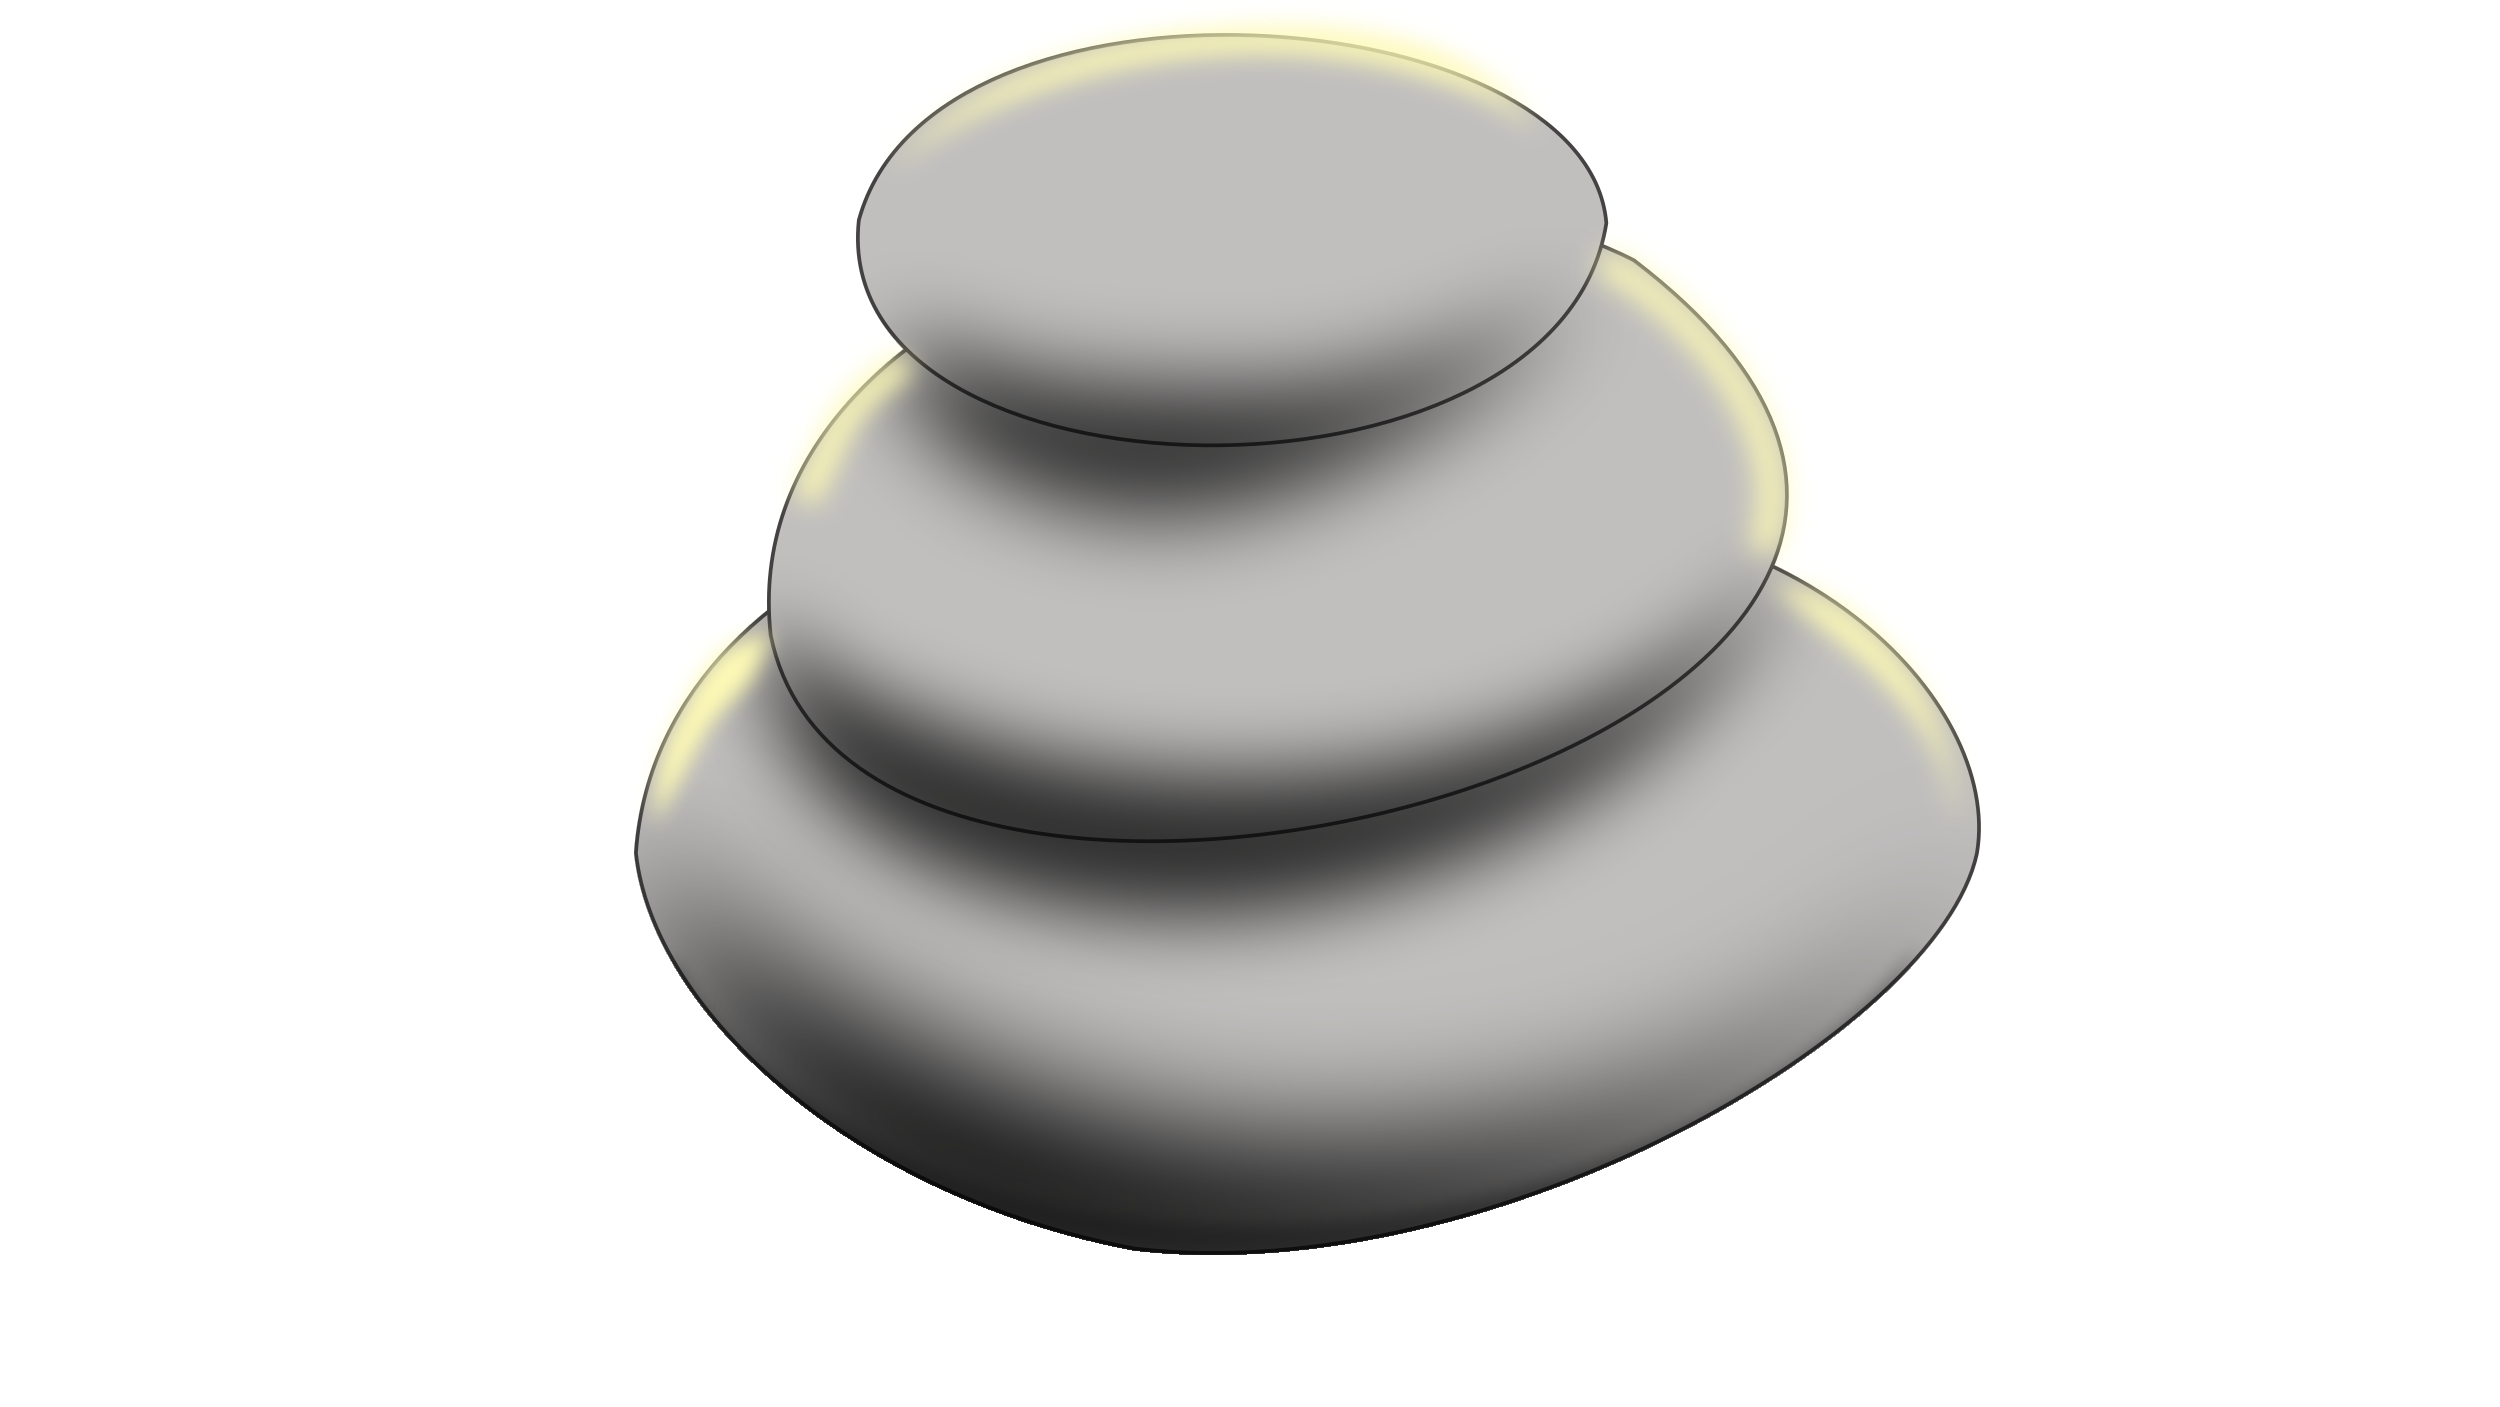
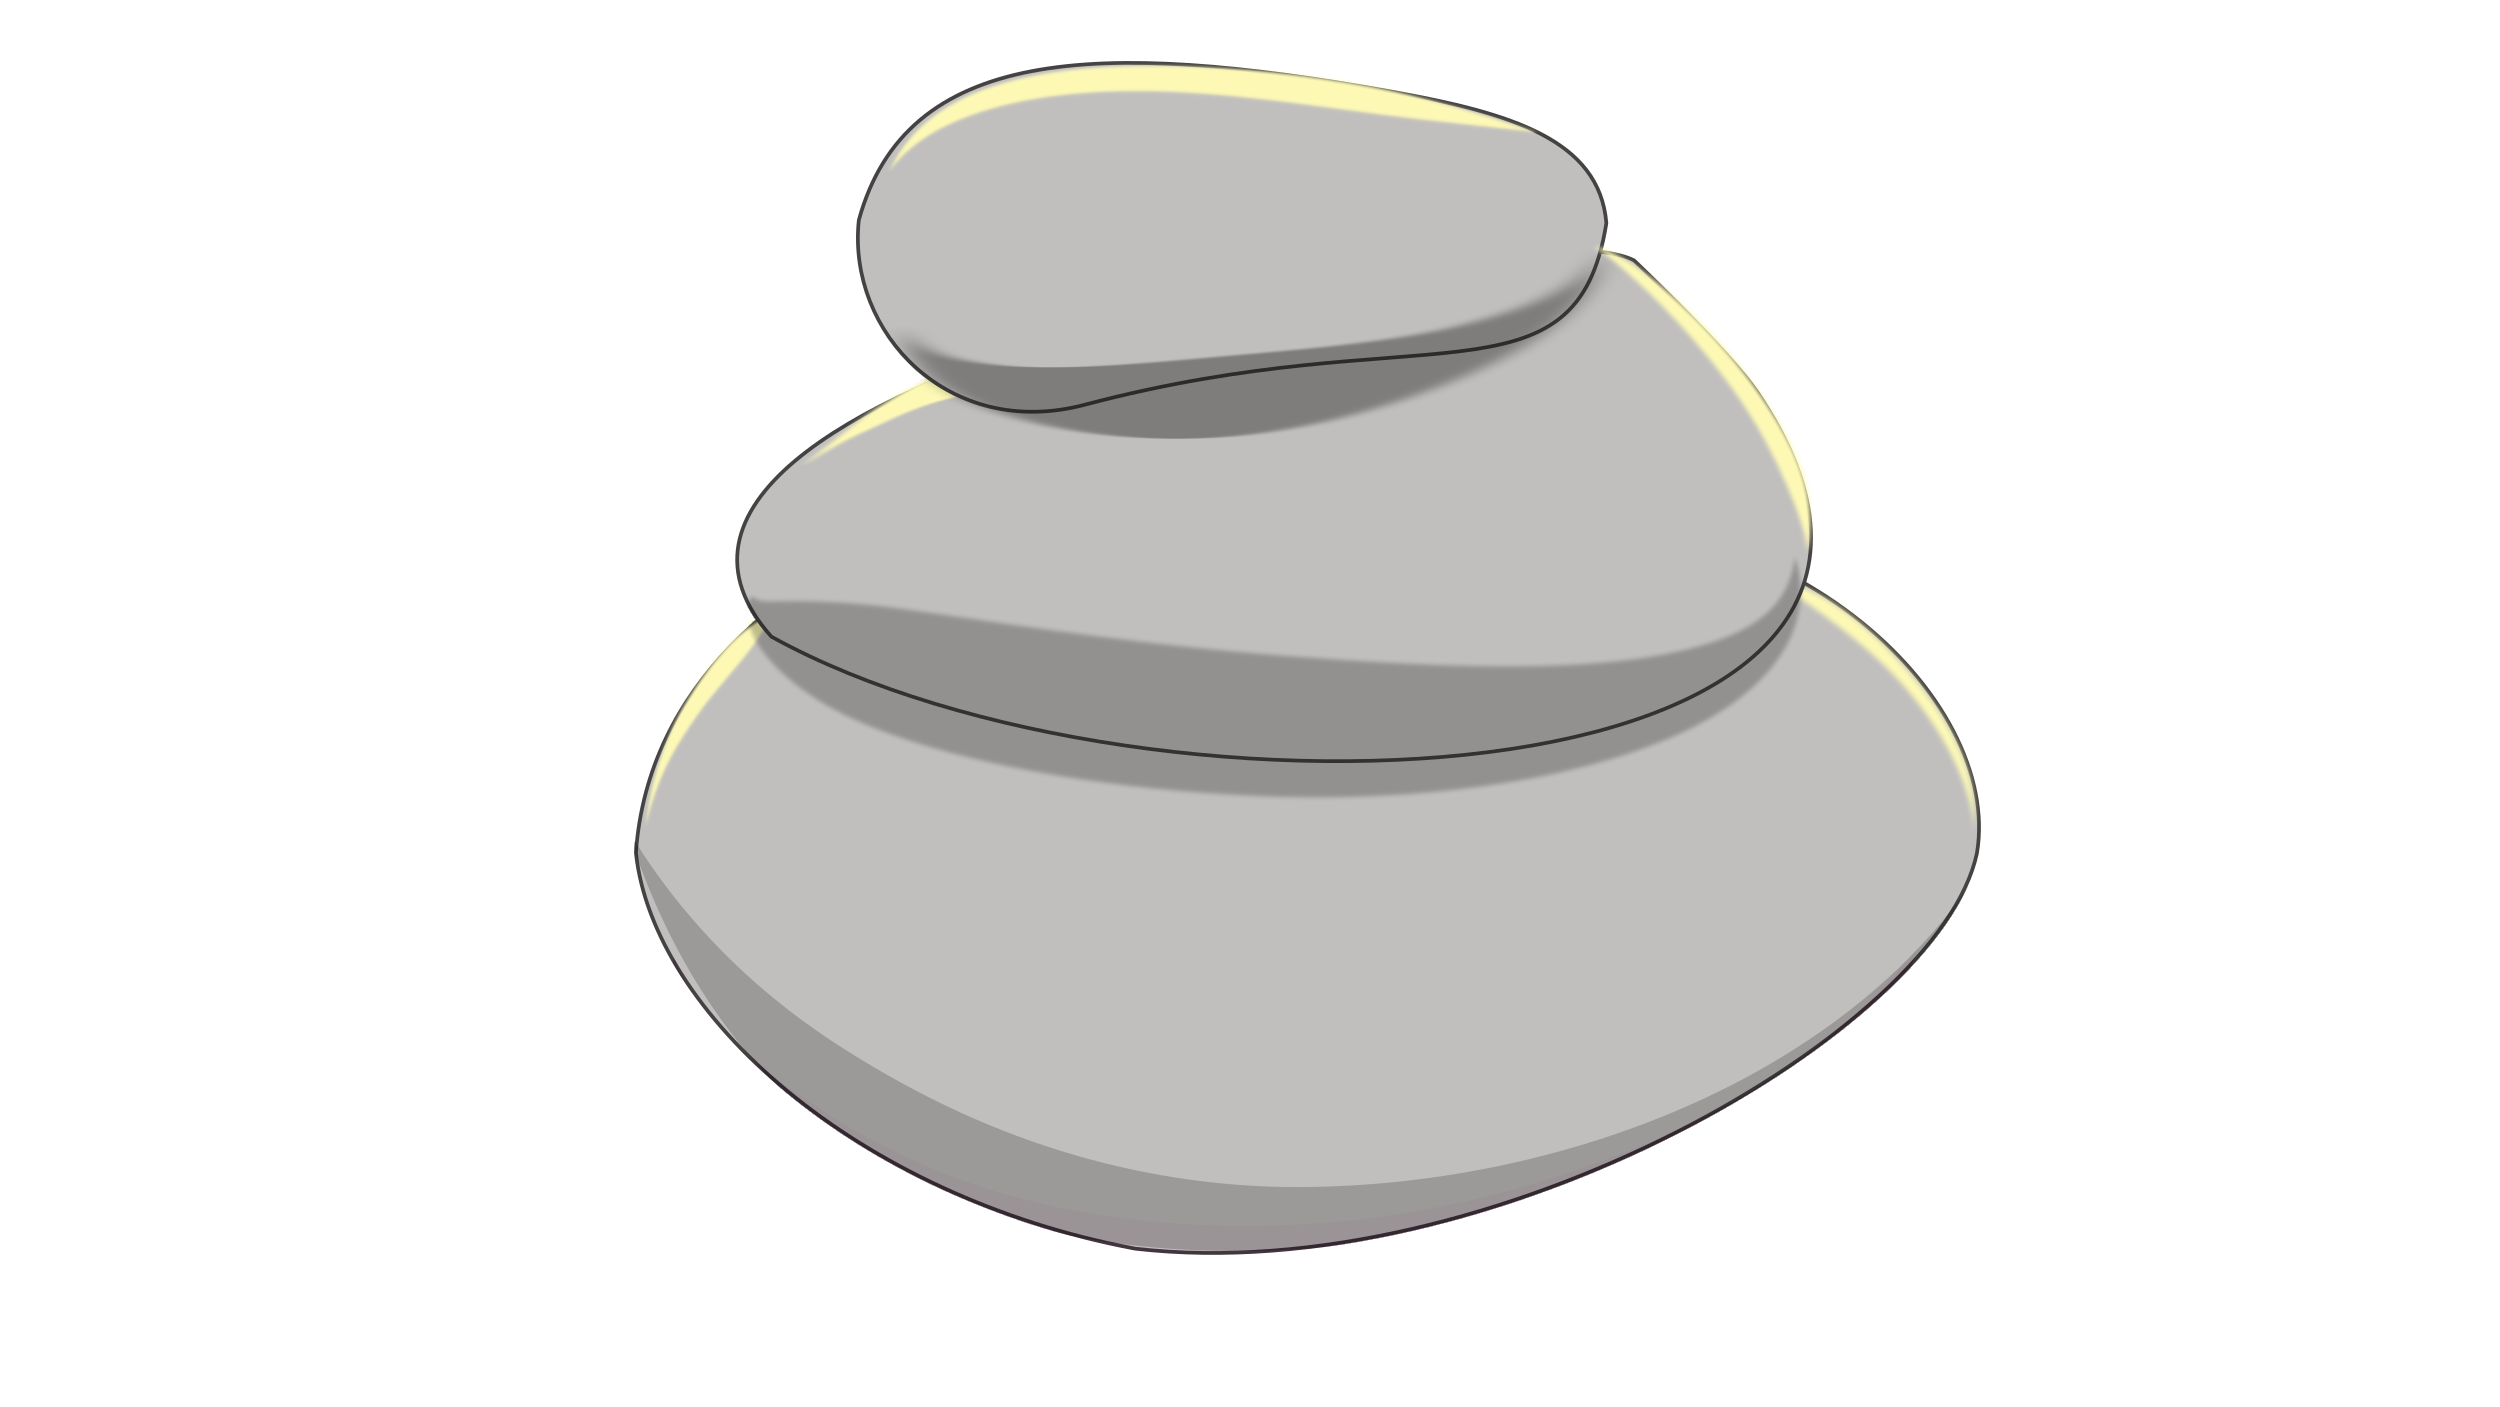
<svg xmlns="http://www.w3.org/2000/svg" width="1280" height="720" viewBox="0 0 338.667 190.5" version="1.1" id="svg1" xml:space="preserve">
  <defs id="defs1">
-     <filter style="color-interpolation-filters:sRGB" id="filter4" x="-0.092" y="-0.263" width="1.184" height="1.526">
-       <feGaussianBlur stdDeviation="1.399" id="feGaussianBlur4" />
+     <filter style="color-interpolation-filters:sRGB" id="filter5" x="-0.001" y="-0.002" width="1.001" height="1.004">
+       <feGaussianBlur stdDeviation="0.011" id="feGaussianBlur5" />
    </filter>
-     <filter style="color-interpolation-filters:sRGB" id="filter5" x="-0.121" y="-0.354" width="1.242" height="1.708">
-       <feGaussianBlur stdDeviation="2.435" id="feGaussianBlur5" />
+     <filter style="color-interpolation-filters:sRGB" id="filter6" x="-0.043" y="0" width="1.085" height="1">
+       <feGaussianBlur stdDeviation="0.441 0" id="feGaussianBlur6" />
    </filter>
-     <filter style="color-interpolation-filters:sRGB" id="filter6" x="-0.156" y="-0.477" width="1.312" height="1.955">
-       <feGaussianBlur stdDeviation="1.575" id="feGaussianBlur6" />
+     <filter style="color-interpolation-filters:sRGB" id="filter7" x="-0.007" y="-0.043" width="1.014" height="1.087">
+       <feGaussianBlur stdDeviation="0.068" id="feGaussianBlur7" />
    </filter>
-     <filter style="color-interpolation-filters:sRGB" id="filter7" x="-0.046" y="-0.205" width="1.091" height="1.409">
-       <feGaussianBlur stdDeviation="0.436" id="feGaussianBlur7" />
+     <filter style="color-interpolation-filters:sRGB" id="filter9" x="-0.049" y="0" width="1.099" height="1">
+       <feGaussianBlur stdDeviation="0.115 0" id="feGaussianBlur9" />
    </filter>
-     <filter style="color-interpolation-filters:sRGB" id="filter9" x="-0.414" y="-0.296" width="1.787" height="1.557">
-       <feGaussianBlur stdDeviation="0.449" id="feGaussianBlur9" />
+     <filter style="color-interpolation-filters:sRGB" id="filter10" x="-0.024" y="-0.017" width="1.048" height="1.034">
+       <feGaussianBlur stdDeviation="0.076" id="feGaussianBlur10" />
    </filter>
-     <filter style="color-interpolation-filters:sRGB" id="filter10" x="-0.213" y="-0.156" width="1.48" height="1.286">
-       <feGaussianBlur stdDeviation="0.486" id="feGaussianBlur10" />
+     <filter style="color-interpolation-filters:sRGB" id="filter11" x="-0.034" y="-0.02" width="1.068" height="1.041">
+       <feGaussianBlur stdDeviation="0.065" id="feGaussianBlur11" />
    </filter>
-     <filter style="color-interpolation-filters:sRGB" id="filter11" x="-0.212" y="-0.128" width="1.424" height="1.256">
-       <feGaussianBlur stdDeviation="0.367" id="feGaussianBlur11" />
+     <filter style="color-interpolation-filters:sRGB" id="filter12" x="-0.03" y="-0.025" width="1.06" height="1.05">
+       <feGaussianBlur stdDeviation="0.094" id="feGaussianBlur12" />
    </filter>
-     <filter style="color-interpolation-filters:sRGB" id="filter12" x="-0.157" y="-0.118" width="1.315" height="1.237">
-       <feGaussianBlur stdDeviation="0.436" id="feGaussianBlur12" />
-     </filter>
-     <filter style="color-interpolation-filters:sRGB" id="filter13" x="-0.017" y="-0.048" width="1.033" height="1.097">
-       <feGaussianBlur stdDeviation="0.31" id="feGaussianBlur13" />
+     <filter style="color-interpolation-filters:sRGB" id="filter3" x="-0.005" y="-0.021" width="1.01" height="1.043">
+       <feGaussianBlur stdDeviation="0.076" id="feGaussianBlur3" />
    </filter>
  </defs>
  <g id="layer1">
    <path style="opacity:1;fill:#c1bfbe;fill-opacity:1;stroke:#444242;stroke-width:1.01;stroke-linecap:round;stroke-linejoin:round;stroke-opacity:1;paint-order:stroke fill markers" d="m 86.399,115.535 c 2.318,21.491 29.702,46.283 67.409,53.365 48.072,5.537 108.661,-29.488 113.752,-53.365 3.475,-20.702 -25.575,-49.572 -67.409,-44.939 l -75.835,1.404 c -18.136,6.406 -36.343,20.976 -37.917,43.535 z" id="path1" />
-     <path style="opacity:1;fill:#c1bfbe;fill-opacity:1;stroke:#444242;stroke-width:1.01;stroke-linecap:round;stroke-linejoin:round;stroke-opacity:1;paint-order:stroke fill markers" d="M 104.656,86.044 C 116.994,146.613 302.685,97.702 221.217,35.487 182.571,15.548 99.307,37.156 104.656,86.044 Z" id="path2" />
-     <path style="opacity:1;fill:#c1bfbe;fill-opacity:1;stroke:#444242;stroke-width:1.01;stroke-linecap:round;stroke-linejoin:round;stroke-opacity:1;paint-order:stroke fill markers" d="m 116.593,29.87 c -4.152,39.1 94.238,41.325 100.762,0.351 C 214.795,0.016 126.603,-6.564 116.593,29.87 Z" id="path3" />
-     <path style="opacity:0.764;mix-blend-mode:color-burn;fill:#000000;fill-opacity:1;fill-rule:nonzero;stroke:none;stroke-width:3;stroke-linecap:round;stroke-linejoin:round;stroke-dasharray:none;stroke-opacity:1;paint-order:stroke fill markers;filter:url(#filter4)" d="m 171.626,136.104 c -0.069,0.838 -0.197,2.476 0.815,4.461 0.515,1.011 1.245,1.934 2.105,2.673 0.43,0.369 0.908,0.718 1.43,1.043 1.488,0.926 3.278,1.62 5.255,2.056 1.857,0.409 3.807,0.576 5.746,0.536 0.102,-0.002 0.203,-0.005 0.305,-0.008 4.281,-0.146 8.557,-1.478 12.198,-3.585 0.289,-0.167 0.573,-0.339 0.851,-0.514 1.461,-0.919 2.9,-2.069 4.198,-3.433 1.975,-2.074 3.049,-4.035 3.635,-5.213 -0.876,1.023 -2.396,2.533 -4.683,3.929 -1.496,0.913 -2.999,1.587 -4.448,2.121 -0.276,0.101 -0.554,0.198 -0.836,0.29 -3.566,1.164 -7.362,1.497 -10.95,1.403 -0.086,-0.002 -0.171,-0.005 -0.256,-0.007 -1.634,-0.052 -3.22,-0.231 -4.725,-0.519 -1.603,-0.306 -3.002,-0.713 -4.23,-1.153 -0.429,-0.154 -0.833,-0.311 -1.215,-0.466 -0.771,-0.315 -1.533,-0.617 -2.296,-1.025 -1.511,-0.808 -2.43,-1.76 -2.901,-2.586 z" id="path4" transform="matrix(3.815857,0,0,3.815857,-551.1753,-436.3738)" />
-     <path style="opacity:1;mix-blend-mode:color-burn;fill:#000000;fill-opacity:1;fill-rule:nonzero;stroke:none;stroke-width:3;stroke-linecap:round;stroke-linejoin:round;stroke-dasharray:none;stroke-opacity:1;paint-order:stroke fill markers;filter:url(#filter5)" d="m 166.668,143.68 c 0.428,1.751 1.127,4.853 3.189,8.049 1.137,1.762 2.529,3.289 4.066,4.439 0.621,0.465 1.284,0.892 1.984,1.281 4.777,2.652 10.487,3.122 15.877,2.497 0.051,-0.006 0.102,-0.012 0.153,-0.018 5.368,-0.643 10.307,-2.797 14.226,-5.424 0.699,-0.469 1.355,-0.944 1.971,-1.42 1.2,-0.927 2.342,-1.946 3.377,-3.069 2.017,-2.19 3.004,-4.109 3.48,-5.237 -0.666,1.043 -1.9,2.745 -4.143,4.526 -1.142,0.906 -2.374,1.697 -3.632,2.363 -0.648,0.343 -1.337,0.666 -2.063,0.967 -4.121,1.707 -8.851,2.471 -13.542,2.516 -0.045,4.3e-4 -0.089,7.4e-4 -0.134,9.5e-4 -4.815,0.022 -9.133,-1.182 -12.978,-2.863 -0.572,-0.25 -1.13,-0.508 -1.677,-0.771 -1.378,-0.663 -2.795,-1.351 -4.318,-2.339 -2.775,-1.799 -4.753,-3.912 -5.835,-5.497 z" id="path5" transform="matrix(3.815857,0,0,3.815857,-551.1753,-436.3738)" />
-     <path style="opacity:0.764;mix-blend-mode:color-burn;fill:#000000;fill-opacity:1;fill-rule:nonzero;stroke:none;stroke-width:3;stroke-linecap:round;stroke-linejoin:round;stroke-dasharray:none;stroke-opacity:1;paint-order:stroke fill markers;filter:url(#filter6)" d="m 176.52,125.926 c -0.091,0.384 -0.266,1.192 0.183,2.301 0.231,0.572 0.594,1.123 1.055,1.587 0.201,0.203 0.427,0.404 0.679,0.602 1.541,1.21 3.821,2.079 6.403,2.214 0.376,0.02 0.75,0.023 1.118,0.01 2.404,-0.082 4.761,-0.901 6.976,-2.013 0.425,-0.213 0.846,-0.438 1.265,-0.671 2.882,-1.607 5.047,-3.696 6.48,-5.228 -1.909,1.149 -4.367,2.243 -7.381,2.938 -0.422,0.098 -0.843,0.177 -1.26,0.241 -2.177,0.335 -4.248,0.255 -6.107,0.201 -0.291,-0.009 -0.58,-0.018 -0.873,-0.031 -2.073,-0.088 -3.631,-0.296 -5.02,-0.64 -0.215,-0.053 -0.416,-0.108 -0.603,-0.162 -0.438,-0.127 -0.847,-0.228 -1.275,-0.374 -0.824,-0.281 -1.345,-0.625 -1.64,-0.975 z" id="path6" transform="matrix(3.815857,0,0,3.815857,-551.1753,-436.3738)" />
-     <path style="fill:#fdf9b5;fill-rule:nonzero;stroke:none;stroke-width:0.9;stroke-opacity:1;filter:url(#filter7)" d="m 176.01,120.438 c 0.441,-0.41 1.23,-1.037 2.464,-1.681 0.584,-0.305 1.178,-0.568 1.78,-0.808 0.373,-0.149 0.766,-0.294 1.181,-0.433 2.058,-0.691 4.369,-1.139 6.703,-1.247 2.333,-0.108 4.517,0.162 6.349,0.638 0.385,0.1 0.743,0.206 1.077,0.314 0.507,0.164 0.994,0.338 1.468,0.549 1.029,0.458 1.646,0.943 1.982,1.291 -0.233,-0.405 -0.679,-1.12 -1.66,-1.84 -0.447,-0.329 -0.947,-0.614 -1.469,-0.842 -0.348,-0.152 -0.726,-0.29 -1.134,-0.412 -1.934,-0.581 -4.267,-0.742 -6.661,-0.597 -2.405,0.146 -4.817,0.626 -6.909,1.449 -0.423,0.166 -0.822,0.342 -1.196,0.526 -0.6,0.295 -1.191,0.64 -1.745,1.028 -1.177,0.824 -1.856,1.603 -2.23,2.065 z" id="path7" transform="matrix(3.815857,0,0,3.815857,-551.1753,-436.3738)" />
-     <path style="mix-blend-mode:normal;fill:none;stroke:#fdf9b5;stroke-width:0.9;stroke-opacity:1;filter:url(#filter9)" d="m 176.615,127.234 c -2.326,1.681 -2.12,1.757 -3.592,4.873" id="path9" transform="matrix(3.815857,0,0,3.815857,-551.1753,-436.3738)" />
-     <path style="mix-blend-mode:normal;fill:none;stroke:#fdf9b5;stroke-width:0.9;stroke-opacity:1;filter:url(#filter10)" d="m 201.269,123.704 c 1.797,0.539 7.58,5.473 5.703,10.233" id="path10" transform="matrix(3.815857,0,0,3.815857,-551.1753,-436.3738)" />
-     <path style="fill:#fdf9b5;fill-rule:nonzero;stroke:none;stroke-width:0.9;stroke-opacity:1;filter:url(#filter11)" d="m 167.657,143.65 c 0.152,-0.308 0.616,-1.073 0.906,-1.607 0.066,-0.121 0.131,-0.247 0.196,-0.372 0.291,-0.562 0.541,-1.061 0.877,-1.538 0.013,-0.019 0.026,-0.037 0.039,-0.055 0.305,-0.422 0.763,-0.813 1.145,-1.237 0.139,-0.155 0.268,-0.315 0.371,-0.482 0.299,-0.486 0.497,-1.319 0.63,-1.605 -0.291,0.12 -1.14,0.304 -1.634,0.663 -0.17,0.124 -0.33,0.28 -0.479,0.456 -0.426,0.504 -0.699,1.079 -0.986,1.614 -0.012,0.022 -0.024,0.045 -0.036,0.067 -0.302,0.568 -0.571,1.154 -0.751,1.795 -0.041,0.145 -0.076,0.29 -0.105,0.432 -0.128,0.638 -0.144,1.491 -0.174,1.869 z" id="path11" transform="matrix(3.815857,0,0,3.815857,-551.1753,-436.3738)" />
-     <path style="fill:#fdf9b5;fill-rule:nonzero;stroke:none;stroke-width:0.9;stroke-opacity:1;filter:url(#filter12)" d="m 207.262,135.002 c 0.258,0.198 0.943,0.873 1.551,1.374 0.132,0.109 0.272,0.222 0.418,0.338 0.701,0.561 1.416,1.131 2.095,1.852 0.669,0.709 1.292,1.451 1.758,2.317 0.103,0.191 0.194,0.381 0.272,0.57 0.397,0.951 0.509,1.802 0.542,2.397 0.037,-0.599 0.014,-1.456 -0.254,-2.494 -0.053,-0.205 -0.113,-0.416 -0.184,-0.633 -0.316,-0.972 -0.795,-1.922 -1.453,-2.746 -0.652,-0.816 -1.414,-1.54 -2.202,-2.057 -0.168,-0.11 -0.333,-0.208 -0.495,-0.294 -0.827,-0.438 -1.67,-0.551 -2.048,-0.624 z" id="path12" transform="matrix(3.815857,0,0,3.815857,-551.1753,-436.3738)" />
-     <path style="opacity:0.365;mix-blend-mode:color-burn;fill:#24081e;fill-opacity:1;fill-rule:nonzero;stroke:none;stroke-width:0.9;stroke-opacity:1;filter:url(#filter13)" d="m 168.374,148.316 c -0.256,1.133 -0.741,3.32 0.304,5.972 0.241,0.613 0.545,1.189 0.895,1.709 0.822,1.22 1.944,2.313 3.303,3.255 1.761,1.221 3.939,2.202 6.459,2.914 0.264,0.074 0.532,0.146 0.803,0.215 1.964,0.497 4.227,0.845 6.72,0.918 5.522,0.162 11.056,-1.058 15.497,-3.488 0.117,-0.064 0.233,-0.129 0.348,-0.194 2.194,-1.248 4.209,-2.913 5.877,-4.864 2.335,-2.731 3.414,-5.33 4.01,-6.857 -1.024,1.353 -2.858,3.266 -5.639,4.988 -1.983,1.228 -4.015,2.105 -6.068,2.842 -0.107,0.038 -0.214,0.076 -0.322,0.114 -4.14,1.444 -8.733,2.216 -13.502,2 -2.118,-0.096 -4.008,-0.378 -5.634,-0.754 -0.225,-0.052 -0.445,-0.106 -0.662,-0.162 -2.069,-0.538 -3.792,-1.271 -5.197,-2.013 -1.075,-0.567 -2.041,-1.181 -2.88,-1.775 -0.368,-0.261 -0.745,-0.526 -1.132,-0.826 -1.713,-1.325 -2.718,-2.72 -3.178,-3.994 z" id="path13" transform="matrix(3.815857,0,0,3.815857,-551.1753,-436.3738)" />
+     <path style="mix-blend-mode:normal;fill:#fdf9b5;fill-rule:nonzero;stroke:none;stroke-width:0.9;stroke-opacity:1;filter:url(#filter12)" d="m 207.058,134.764 c 0.332,0.169 1.273,0.802 2.022,1.357 0.12,0.089 0.243,0.18 0.368,0.275 0.797,0.6 1.643,1.285 2.395,2.106 0.008,0.008 0.015,0.017 0.023,0.025 0.743,0.815 1.365,1.692 1.822,2.576 0.101,0.196 0.19,0.384 0.269,0.565 0.405,0.927 0.538,1.628 0.563,2.134 0.045,-0.482 0.053,-1.256 -0.279,-2.243 -0.066,-0.195 -0.144,-0.398 -0.237,-0.607 -0.417,-0.946 -1.047,-1.877 -1.788,-2.736 -0.008,-0.009 -0.015,-0.018 -0.023,-0.027 -0.747,-0.862 -1.57,-1.653 -2.421,-2.243 -0.134,-0.093 -0.268,-0.18 -0.4,-0.261 -0.966,-0.588 -1.843,-0.809 -2.315,-0.922 z" id="path12" transform="matrix(3.815857,0,0,3.815857,-551.1753,-436.3738)" />
+     <path style="mix-blend-mode:normal;fill:#fdf9b5;fill-rule:nonzero;stroke:none;stroke-width:0.9;stroke-opacity:1;filter:url(#filter11)" d="m 167.368,143.699 c 0.118,-0.533 0.316,-1.243 0.676,-2.026 0.299,-0.65 0.701,-1.269 1.142,-1.905 0.005,-0.007 0.01,-0.015 0.015,-0.022 0.523,-0.749 1.389,-1.685 1.911,-2.378 0.363,-0.482 0.7,-1.111 0.853,-1.337 -0.238,0.158 -0.85,0.488 -1.319,0.908 -0.722,0.646 -1.414,1.618 -1.929,2.498 -5e-5,1e-4 -0.014,0.024 -0.014,0.025 -0.412,0.706 -0.682,1.415 -0.901,2.119 -0.262,0.844 -0.379,1.573 -0.435,2.118 z" id="path11" transform="matrix(3.815857,0,0,3.815857,-551.1753,-436.3738)" />
+     <path style="opacity:1;fill:#c1bfbe;fill-opacity:1;stroke:#444242;stroke-width:1.01;stroke-linecap:round;stroke-linejoin:round;stroke-opacity:1;paint-order:stroke fill markers" d="M 104.656,86.044 C 155.864,114.406 275.572,109.083 237.865,53.268 234.167,47.794 221.217,35.487 221.217,35.487 205.212,27.519 74.324,51.99 104.656,86.044 Z" id="path2" />
+     <path style="mix-blend-mode:normal;fill:#fdf9b5;fill-rule:nonzero;stroke:none;stroke-width:0.9;stroke-linecap:square;stroke-linejoin:bevel;stroke-dasharray:none;stroke-opacity:1;filter:url(#filter9)" d="m 178.558,128.075 c -0.005,-0.055 0.017,-0.254 -0.09,-0.342 -0.029,-0.024 -0.07,-0.044 -0.122,-0.058 -0.082,-0.022 -0.188,-0.028 -0.314,-0.013 -0.191,0.021 -0.416,0.086 -0.673,0.19 -0.508,0.206 -1.056,0.534 -1.502,0.811 -0.018,0.011 -0.112,0.069 -0.13,0.081 -0.548,0.341 -0.99,0.718 -1.41,1.047 -0.028,0.022 -0.055,0.043 -0.083,0.065 -0.471,0.364 -1.096,0.866 -1.278,1.025 0.252,-0.156 0.81,-0.508 1.407,-0.827 0.031,-0.017 0.062,-0.033 0.093,-0.049 0.497,-0.257 0.975,-0.45 1.563,-0.732 0.043,-0.02 0.087,-0.042 0.134,-0.063 0.478,-0.221 1.013,-0.429 1.487,-0.57 0.246,-0.073 0.393,-0.105 0.534,-0.141 0.084,-0.021 0.141,-0.038 0.183,-0.062 0.026,-0.015 0.046,-0.031 0.063,-0.052 0.059,-0.075 0.11,-0.259 0.14,-0.308 z" id="path9" transform="matrix(3.815857,0,0,3.815857,-551.1753,-436.3738)" />
+     <path style="opacity:1;fill:#c1bfbe;fill-opacity:1;stroke:#444242;stroke-width:1.01;stroke-linecap:round;stroke-linejoin:round;stroke-opacity:1;paint-order:stroke fill markers" d="m 116.593,29.87 c -1.593,14.996 12.031,29.546 30.287,24.716 45.763,-12.108 66.454,0.894 70.475,-24.365 C 216.415,19.139 204.65,15.57 188.566,12.678 148.112,5.402 122.93,6.803 116.593,29.87 Z" id="path3" />
+     <path style="opacity:0.24;mix-blend-mode:color-burn;fill:#000000;fill-opacity:1;fill-rule:nonzero;stroke:none;stroke-width:3;stroke-linecap:round;stroke-linejoin:round;stroke-dasharray:none;stroke-opacity:1;paint-order:stroke fill markers;filter:url(#filter3)" d="m 171.144,135.525 c -0.041,0.05 -0.092,0.124 -0.128,0.233 -0.029,0.085 -0.049,0.189 -0.05,0.312 -0.003,0.206 0.044,0.451 0.158,0.723 0.193,0.463 0.559,0.963 1.097,1.462 0.509,0.472 1.15,0.919 1.872,1.308 0.254,0.137 0.516,0.265 0.781,0.383 0.518,0.23 1.089,0.449 1.709,0.656 1.763,0.588 3.899,1.069 6.244,1.421 2.204,0.331 4.516,0.535 6.773,0.613 0.118,0.004 0.237,0.008 0.355,0.011 2.42,0.065 4.849,-0.06 7.11,-0.373 2.316,-0.321 4.412,-0.832 6.164,-1.516 0.278,-0.109 0.547,-0.221 0.806,-0.338 0.558,-0.251 1.109,-0.546 1.622,-0.885 0.708,-0.469 1.312,-1.003 1.77,-1.597 0.492,-0.637 0.765,-1.277 0.877,-1.887 0.154,-0.837 -0.013,-1.522 -0.138,-1.932 -0.046,0.456 -0.198,1.058 -0.631,1.612 -0.3,0.384 -0.702,0.704 -1.217,0.976 -0.483,0.255 -1.054,0.462 -1.7,0.634 -0.47,0.125 -0.963,0.227 -1.466,0.315 -0.233,0.041 -0.475,0.077 -0.726,0.111 -1.59,0.212 -3.489,0.277 -5.629,0.236 -2.094,-0.04 -4.318,-0.179 -6.588,-0.351 -0.003,-2.4e-4 -0.328,-0.025 -0.331,-0.025 -2.127,-0.164 -4.256,-0.395 -6.346,-0.661 -2.278,-0.29 -4.131,-0.571 -5.869,-0.822 -0.584,-0.084 -1.126,-0.16 -1.618,-0.224 -0.253,-0.033 -0.505,-0.061 -0.752,-0.085 -0.695,-0.068 -1.355,-0.106 -1.89,-0.123 -0.603,-0.019 -0.982,-0.011 -1.343,-0.004 -0.193,0.004 -0.36,0.007 -0.496,-0.007 -0.084,-0.009 -0.158,-0.024 -0.224,-0.049 -0.085,-0.032 -0.149,-0.076 -0.195,-0.125 z" id="path4" transform="matrix(3.815857,0,0,3.815857,-551.1753,-436.3738)" />
+     <path style="opacity:0.194;mix-blend-mode:color-burn;fill:#000000;fill-opacity:1;fill-rule:nonzero;stroke:none;stroke-width:3;stroke-linecap:round;stroke-linejoin:round;stroke-dasharray:none;stroke-opacity:1;paint-order:stroke fill markers;filter:url(#filter5)" d="m 166.668,143.68 c 0.574,1.711 1.585,4.589 3.809,7.451 1.175,1.513 2.516,2.792 3.929,3.782 0.67,0.47 1.381,0.899 2.129,1.285 4.342,2.242 9.421,2.831 14.439,2.476 0.241,-0.017 0.483,-0.037 0.726,-0.06 5.209,-0.487 10.165,-2.213 14.198,-4.603 0.618,-0.366 1.202,-0.741 1.755,-1.12 1.313,-0.902 2.565,-1.92 3.693,-3.054 2.076,-2.087 3.122,-3.954 3.645,-5.059 -0.617,1.065 -1.793,2.818 -3.977,4.704 -1.184,1.022 -2.477,1.921 -3.813,2.696 -0.563,0.327 -1.157,0.644 -1.781,0.948 -4.093,1.997 -8.944,3.195 -13.857,3.356 -0.229,0.007 -0.456,0.013 -0.683,0.016 -4.773,0.063 -9.183,-1.101 -13.009,-2.96 -0.666,-0.324 -1.31,-0.665 -1.935,-1.022 -1.329,-0.758 -2.685,-1.62 -4.051,-2.741 -2.596,-2.129 -4.294,-4.466 -5.216,-6.094 z" id="path5" transform="matrix(3.815857,0,0,3.815857,-551.1753,-436.3738)" />
+     <path style="opacity:0.345;mix-blend-mode:color-burn;fill:#000000;fill-opacity:1;fill-rule:nonzero;stroke:none;stroke-width:3;stroke-linecap:round;stroke-linejoin:round;stroke-dasharray:none;stroke-opacity:1;paint-order:stroke fill markers;filter:url(#filter6)" d="m 176.52,125.926 c -0.009,0.205 0.005,0.565 0.25,1.003 0.175,0.314 0.448,0.633 0.837,0.94 0.37,0.292 0.813,0.548 1.3,0.766 0.197,0.088 0.397,0.168 0.598,0.241 0.328,0.119 0.679,0.231 1.053,0.336 1.17,0.327 2.54,0.566 4.035,0.669 1.148,0.079 2.346,0.076 3.534,-0.025 0.34,-0.029 0.681,-0.066 1.021,-0.11 1.539,-0.202 3.062,-0.556 4.485,-1 1.232,-0.384 2.392,-0.835 3.432,-1.314 0.153,-0.071 0.308,-0.145 0.464,-0.222 1.098,-0.547 2.087,-1.197 2.784,-1.921 0.363,-0.377 0.612,-0.738 0.772,-1.075 0.223,-0.471 0.245,-0.837 0.236,-1.059 -0.08,0.217 -0.236,0.508 -0.569,0.824 -0.235,0.223 -0.543,0.447 -0.942,0.668 -0.77,0.428 -1.762,0.785 -2.854,1.088 -0.154,0.043 -0.307,0.084 -0.458,0.123 -1.026,0.266 -2.17,0.463 -3.37,0.622 -1.385,0.184 -2.845,0.316 -4.29,0.443 -1.115,0.098 0.158,-0.014 -0.957,0.084 -1.125,0.1 -2.203,0.199 -3.282,0.275 -1.388,0.098 -2.65,0.147 -3.743,0.104 -0.348,-0.013 -0.674,-0.036 -0.978,-0.069 -0.186,-0.02 -0.372,-0.043 -0.556,-0.068 -0.456,-0.064 -0.874,-0.147 -1.243,-0.254 -0.384,-0.112 -0.692,-0.245 -0.936,-0.4 -0.348,-0.223 -0.526,-0.47 -0.623,-0.67 z" id="path6" transform="matrix(3.815857,0,0,3.815857,-551.1753,-436.3738)" />
+     <path style="mix-blend-mode:normal;fill:#fdf9b5;fill-rule:nonzero;stroke:none;stroke-width:0.9;stroke-opacity:1;filter:url(#filter7)" d="m 176.01,120.438 c 0.269,-0.374 0.761,-0.911 1.604,-1.393 0.397,-0.227 0.816,-0.411 1.249,-0.572 0.269,-0.1 0.558,-0.194 0.869,-0.281 0.762,-0.214 1.625,-0.375 2.602,-0.477 0.955,-0.099 1.969,-0.135 3.013,-0.116 2.169,0.038 4.453,0.335 6.744,0.643 0.48,0.065 0.948,0.128 1.398,0.186 2.058,0.265 4.639,0.513 5.525,0.633 -0.97,-0.302 -3.166,-1.056 -5.375,-1.52 -0.449,-0.094 -0.918,-0.182 -1.403,-0.263 -2.286,-0.382 -4.68,-0.574 -6.881,-0.578 -1.073,-0.002 -2.124,0.047 -3.119,0.172 -1.018,0.128 -1.931,0.33 -2.73,0.614 -0.327,0.116 -0.63,0.244 -0.908,0.382 -0.447,0.222 -0.869,0.493 -1.244,0.811 -0.795,0.672 -1.157,1.357 -1.345,1.761 z" id="path7" transform="matrix(3.815857,0,0,3.815857,-551.1753,-436.3738)" />
+     <path style="mix-blend-mode:normal;fill:#fdf9b5;fill-rule:nonzero;stroke:none;stroke-width:0.9;stroke-opacity:1;filter:url(#filter10)" d="m 201.028,123.126 c 0.03,0.014 0.071,0.035 0.128,0.07 0.042,0.026 0.092,0.058 0.151,0.1 0.099,0.07 0.222,0.162 0.371,0.283 0.286,0.232 0.614,0.523 0.981,0.867 0.032,0.03 0.064,0.06 0.095,0.09 0.696,0.657 1.541,1.534 2.38,2.569 0.329,0.406 0.634,0.808 0.915,1.203 0.526,0.74 0.957,1.477 1.312,2.179 0.205,0.405 0.381,0.791 0.538,1.158 0.08,0.187 0.159,0.372 0.237,0.57 0.304,0.767 0.438,1.337 0.476,1.723 0.066,-0.364 0.171,-0.993 0.041,-1.86 -0.034,-0.222 -0.08,-0.441 -0.138,-0.648 -0.115,-0.414 -0.282,-0.838 -0.493,-1.271 -0.365,-0.75 -0.851,-1.504 -1.409,-2.259 -0.298,-0.403 -0.626,-0.811 -0.98,-1.215 -0.897,-1.026 -1.828,-1.882 -2.597,-2.479 -0.035,-0.027 -0.071,-0.055 -0.107,-0.082 -0.407,-0.308 -0.797,-0.56 -1.129,-0.733 -0.176,-0.092 -0.323,-0.155 -0.443,-0.196 -0.071,-0.024 -0.131,-0.04 -0.181,-0.051 -0.067,-0.014 -0.115,-0.018 -0.148,-0.018 z" id="path10" transform="matrix(3.815857,0,0,3.815857,-551.1753,-436.3738)" />
+     <path style="opacity:0.365;mix-blend-mode:color-burn;fill:#f6d9f0;fill-opacity:1;fill-rule:nonzero;stroke:none;stroke-width:0.9;stroke-opacity:1;stroke-dasharray:none" d="m 168.374,148.316 c -0.256,1.133 -0.741,3.32 0.304,5.972 0.241,0.613 0.545,1.189 0.895,1.709 0.822,1.22 1.944,2.313 3.303,3.255 1.761,1.221 3.939,2.202 6.459,2.914 0.264,0.074 0.532,0.146 0.803,0.215 1.964,0.497 4.227,0.845 6.72,0.918 5.522,0.162 11.056,-1.058 15.497,-3.488 0.117,-0.064 0.233,-0.129 0.348,-0.194 2.194,-1.248 4.209,-2.913 5.877,-4.864 2.335,-2.731 3.414,-5.33 4.01,-6.857 -1.024,1.353 -2.858,3.266 -5.639,4.988 -1.983,1.228 -4.015,2.105 -6.068,2.842 -0.107,0.038 -0.214,0.076 -0.322,0.114 -4.14,1.444 -8.733,2.216 -13.502,2 -2.118,-0.096 -4.008,-0.378 -5.634,-0.754 -0.225,-0.052 -0.445,-0.106 -0.662,-0.162 -2.069,-0.538 -3.792,-1.271 -5.197,-2.013 -1.075,-0.567 -2.041,-1.181 -2.88,-1.775 -0.368,-0.261 -0.745,-0.526 -1.132,-0.826 -1.713,-1.325 -2.718,-2.72 -3.178,-3.994 z" id="path13" transform="matrix(3.815857,0,0,3.815857,-551.1753,-436.3738)" />
  </g>
</svg>
